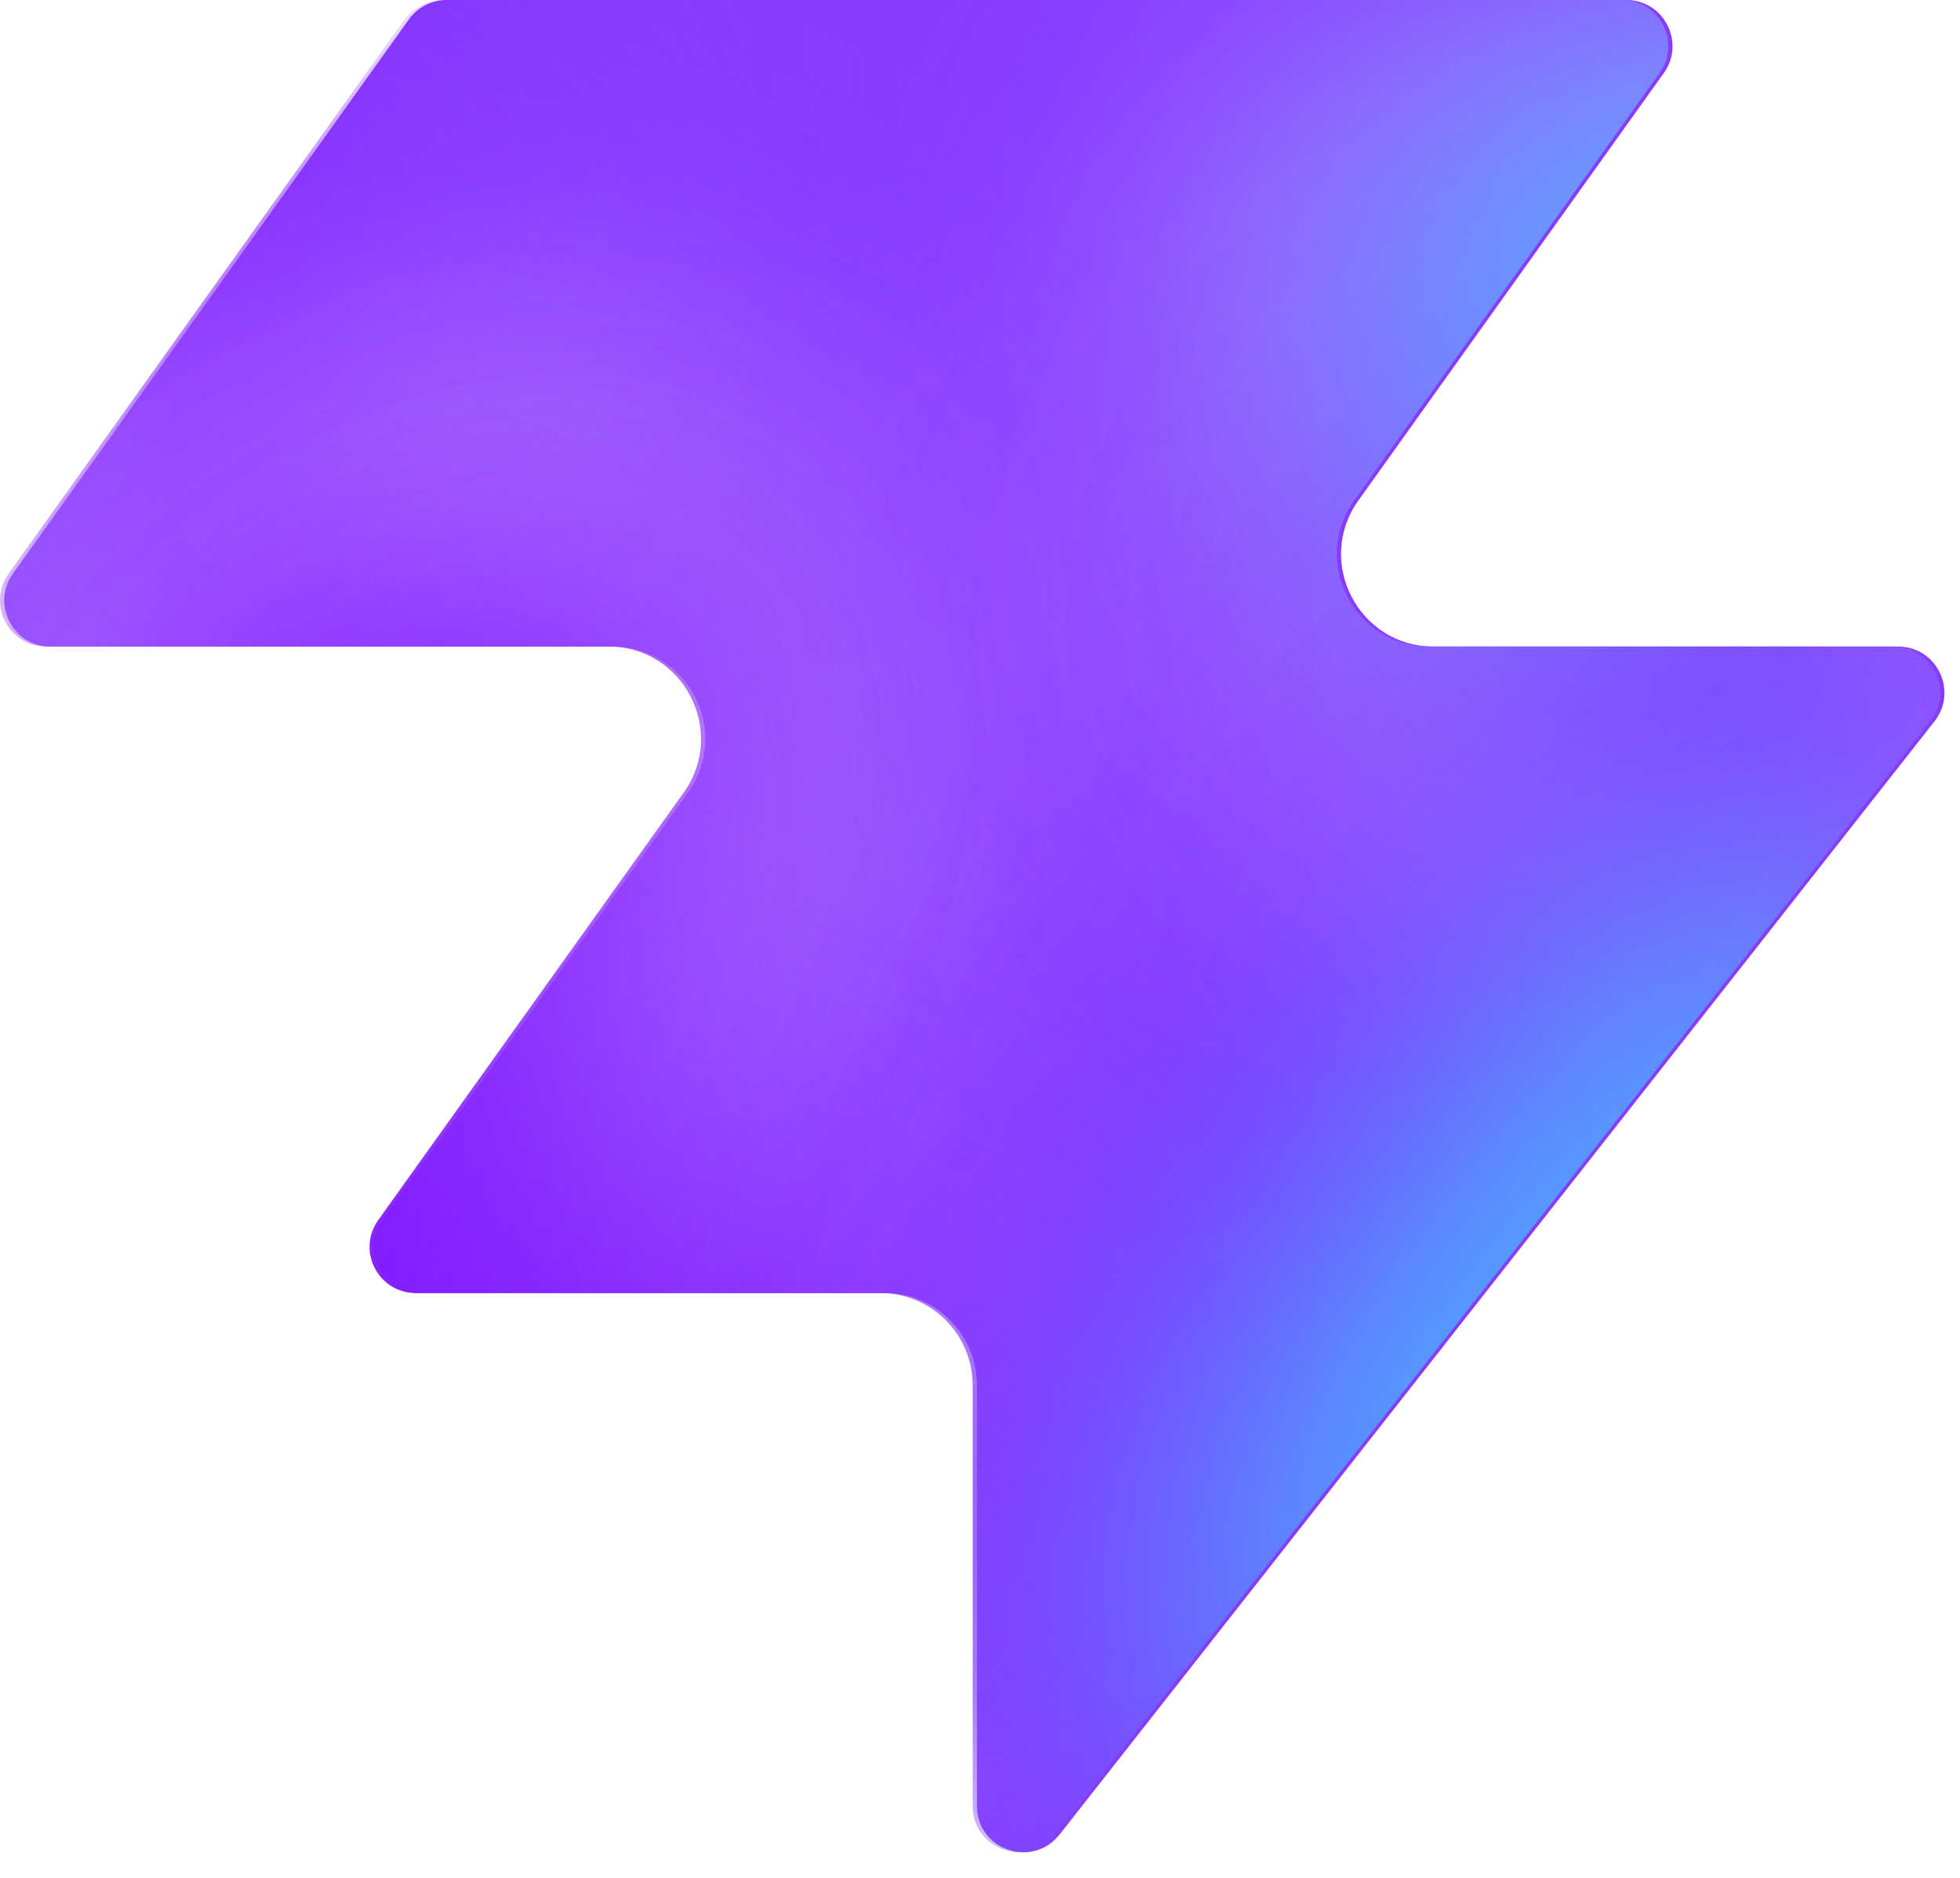
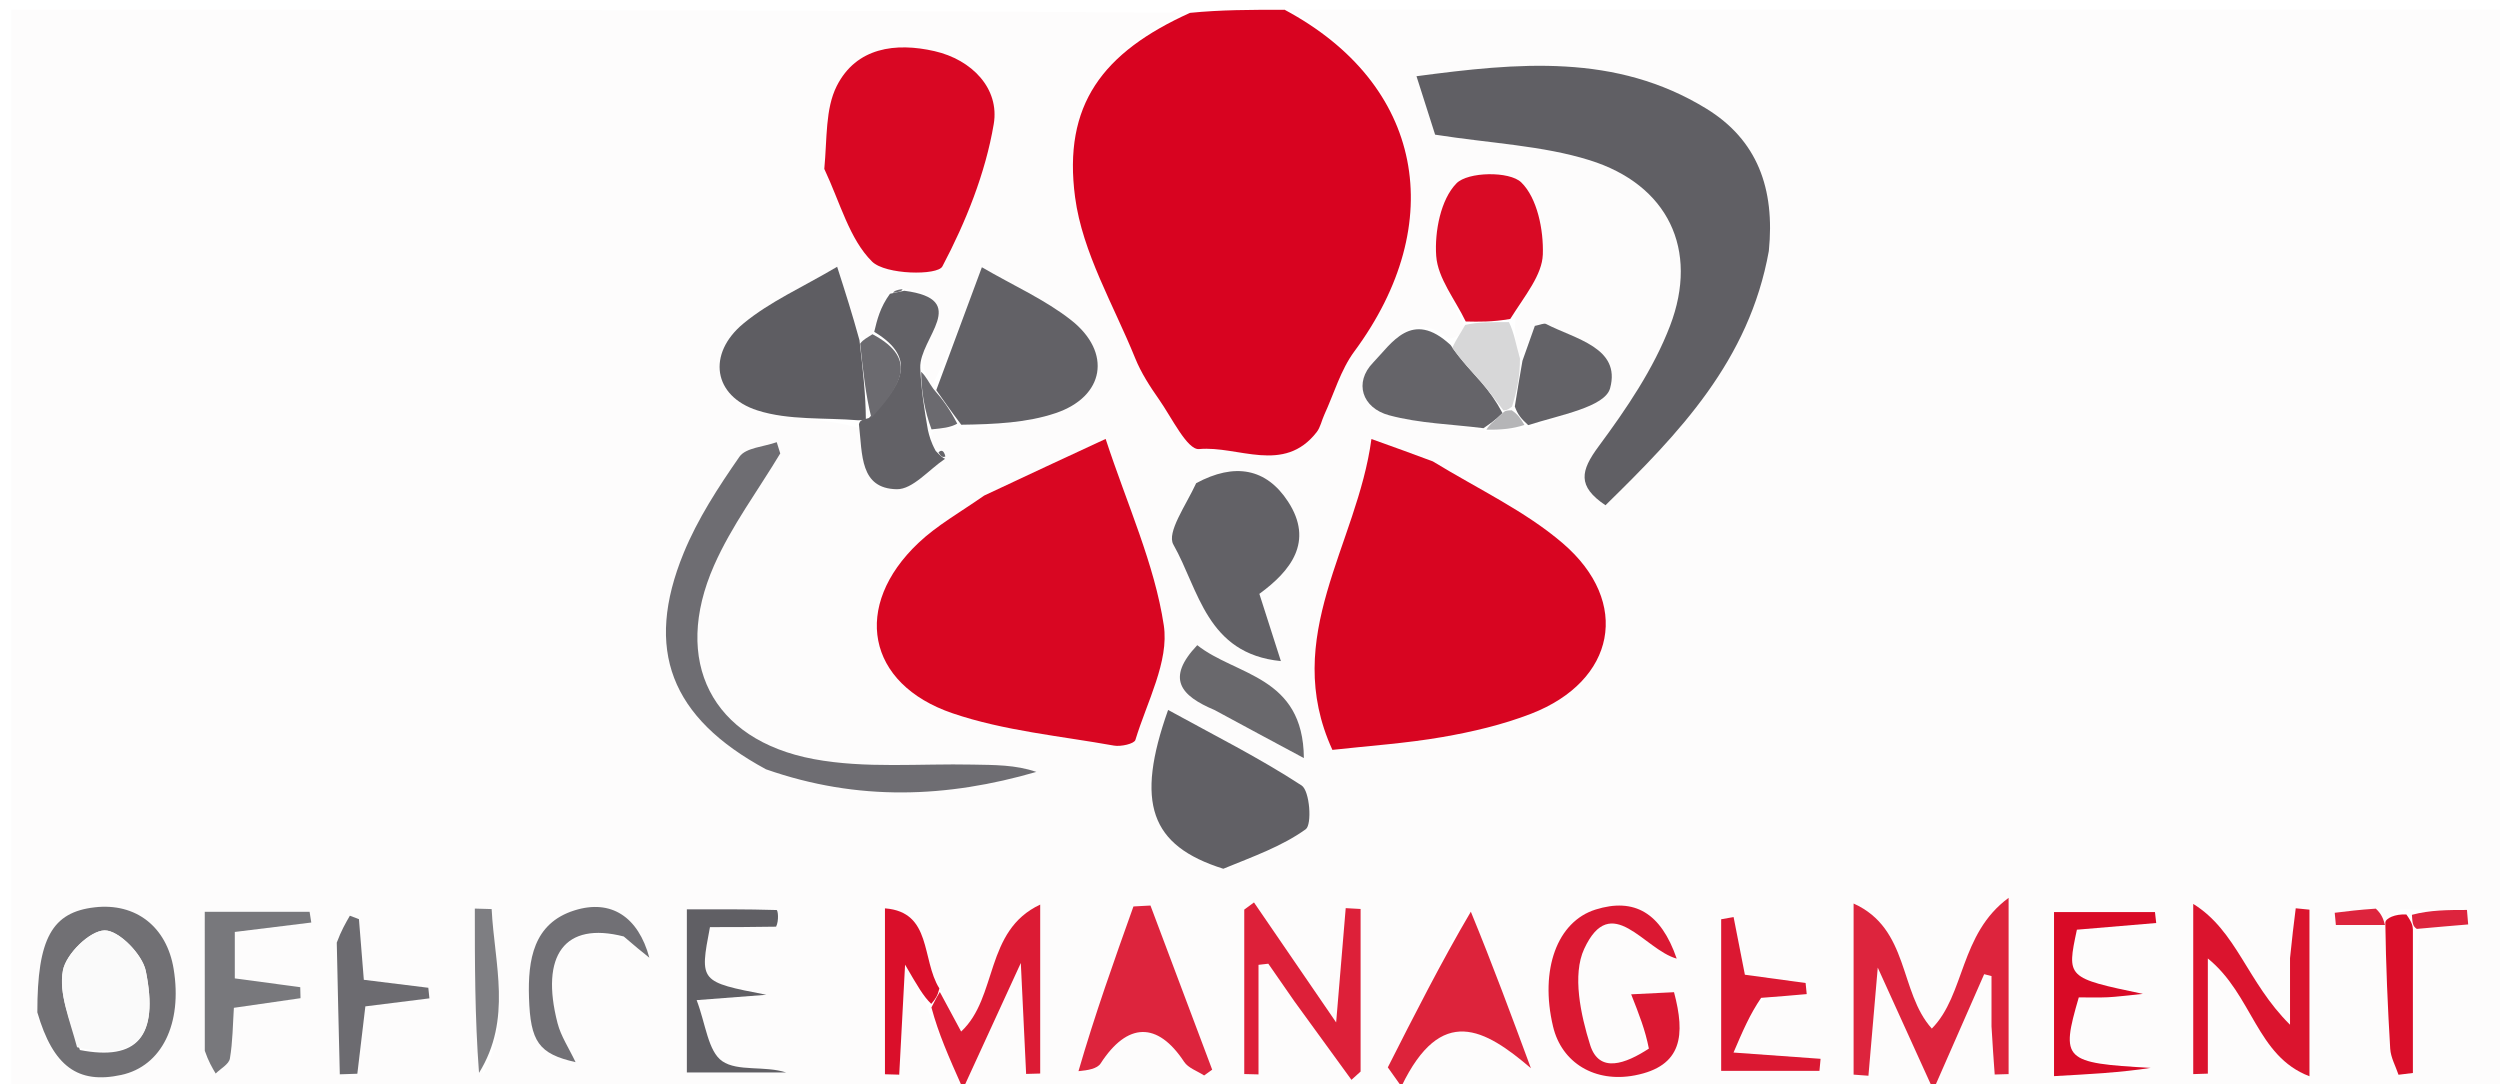
- <svg xmlns="http://www.w3.org/2000/svg" width="48" height="46" fill="none" viewBox="0 0 48 46">
-   <path fill="#863bff" d="M25.946 44.938c-.664.845-2.021.375-2.021-.698V33.937a2.26 2.26 0 0 0-2.262-2.262H10.287c-.92 0-1.456-1.04-.92-1.788l7.48-10.471c1.07-1.497 0-3.578-1.842-3.578H1.237c-.92 0-1.456-1.04-.92-1.788L10.013.474c.214-.297.556-.474.92-.474h28.894c.92 0 1.456 1.04.92 1.788l-7.48 10.471c-1.07 1.498 0 3.579 1.842 3.579h11.377c.943 0 1.473 1.088.89 1.83L25.947 44.94z" style="fill:#863bff;fill:color(display-p3 .525 .23 1);fill-opacity:1" />
-   <mask id="a" width="48" height="46" x="0" y="0" maskUnits="userSpaceOnUse" style="mask-type:alpha">
-     <path fill="#000" d="M25.842 44.938c-.664.844-2.021.375-2.021-.698V33.937a2.26 2.26 0 0 0-2.262-2.262H10.183c-.92 0-1.456-1.04-.92-1.788l7.48-10.471c1.07-1.498 0-3.579-1.842-3.579H1.133c-.92 0-1.456-1.04-.92-1.787L9.91.473c.214-.297.556-.474.92-.474h28.894c.92 0 1.456 1.04.92 1.788l-7.48 10.471c-1.07 1.498 0 3.578 1.842 3.578h11.377c.943 0 1.473 1.088.89 1.832L25.843 44.94z" style="fill:#000;fill-opacity:1" />
-   </mask>
-   <g mask="url(#a)">
-     <g filter="url(#b)">
-       <ellipse cx="5.508" cy="14.704" fill="#ede6ff" rx="5.508" ry="14.704" style="fill:#ede6ff;fill:color(display-p3 .927 .903 1);fill-opacity:1" transform="matrix(.00324 1 1 -.00324 -4.47 31.516)" />
-     </g>
-     <g filter="url(#c)">
-       <ellipse cx="10.399" cy="29.851" fill="#ede6ff" rx="10.399" ry="29.851" style="fill:#ede6ff;fill:color(display-p3 .927 .903 1);fill-opacity:1" transform="matrix(.00324 1 1 -.00324 -39.328 7.883)" />
-     </g>
-     <g filter="url(#d)">
-       <ellipse cx="5.508" cy="30.487" fill="#7e14ff" rx="5.508" ry="30.487" style="fill:#7e14ff;fill:color(display-p3 .492 .077 1);fill-opacity:1" transform="rotate(89.814 -25.913 -14.639)scale(1 -1)" />
-     </g>
-     <g filter="url(#e)">
-       <ellipse cx="5.508" cy="30.599" fill="#7e14ff" rx="5.508" ry="30.599" style="fill:#7e14ff;fill:color(display-p3 .492 .077 1);fill-opacity:1" transform="rotate(89.814 -32.644 -3.334)scale(1 -1)" />
-     </g>
-     <g filter="url(#f)">
-       <ellipse cx="5.508" cy="30.599" fill="#7e14ff" rx="5.508" ry="30.599" style="fill:#7e14ff;fill:color(display-p3 .492 .077 1);fill-opacity:1" transform="matrix(.00324 1 1 -.00324 -34.34 30.47)" />
-     </g>
-     <g filter="url(#g)">
-       <ellipse cx="14.072" cy="22.078" fill="#ede6ff" rx="14.072" ry="22.078" style="fill:#ede6ff;fill:color(display-p3 .927 .903 1);fill-opacity:1" transform="rotate(93.35 24.506 48.493)scale(-1 1)" />
-     </g>
-     <g filter="url(#h)">
-       <ellipse cx="3.47" cy="21.501" fill="#7e14ff" rx="3.47" ry="21.501" style="fill:#7e14ff;fill:color(display-p3 .492 .077 1);fill-opacity:1" transform="rotate(89.009 28.708 47.59)scale(-1 1)" />
-     </g>
-     <g filter="url(#i)">
-       <ellipse cx="3.47" cy="21.501" fill="#7e14ff" rx="3.47" ry="21.501" style="fill:#7e14ff;fill:color(display-p3 .492 .077 1);fill-opacity:1" transform="rotate(89.009 28.708 47.59)scale(-1 1)" />
-     </g>
-     <g filter="url(#j)">
-       <ellipse cx=".387" cy="8.972" fill="#7e14ff" rx="4.407" ry="29.108" style="fill:#7e14ff;fill:color(display-p3 .492 .077 1);fill-opacity:1" transform="rotate(39.51 .387 8.972)" />
-     </g>
-     <g filter="url(#k)">
-       <ellipse cx="47.523" cy="-6.092" fill="#7e14ff" rx="4.407" ry="29.108" style="fill:#7e14ff;fill:color(display-p3 .492 .077 1);fill-opacity:1" transform="rotate(37.892 47.523 -6.092)" />
-     </g>
-     <g filter="url(#l)">
-       <ellipse cx="41.412" cy="6.333" fill="#47bfff" rx="5.971" ry="9.665" style="fill:#47bfff;fill:color(display-p3 .28 .748 1);fill-opacity:1" transform="rotate(37.892 41.412 6.333)" />
-     </g>
-     <g filter="url(#m)">
-       <ellipse cx="-1.879" cy="38.332" fill="#7e14ff" rx="4.407" ry="29.108" style="fill:#7e14ff;fill:color(display-p3 .492 .077 1);fill-opacity:1" transform="rotate(37.892 -1.88 38.332)" />
-     </g>
-     <g filter="url(#n)">
-       <ellipse cx="-1.879" cy="38.332" fill="#7e14ff" rx="4.407" ry="29.108" style="fill:#7e14ff;fill:color(display-p3 .492 .077 1);fill-opacity:1" transform="rotate(37.892 -1.88 38.332)" />
-     </g>
-     <g filter="url(#o)">
-       <ellipse cx="35.651" cy="29.907" fill="#7e14ff" rx="4.407" ry="29.108" style="fill:#7e14ff;fill:color(display-p3 .492 .077 1);fill-opacity:1" transform="rotate(37.892 35.651 29.907)" />
-     </g>
-     <g filter="url(#p)">
-       <ellipse cx="38.418" cy="32.4" fill="#47bfff" rx="5.971" ry="15.297" style="fill:#47bfff;fill:color(display-p3 .28 .748 1);fill-opacity:1" transform="rotate(37.892 38.418 32.4)" />
-     </g>
-   </g>
-   <defs>
-     <filter id="b" width="60.045" height="41.654" x="-19.77" y="16.149" color-interpolation-filters="sRGB" filterUnits="userSpaceOnUse">
-       <feFlood flood-opacity="0" result="BackgroundImageFix" />
-       <feBlend in="SourceGraphic" in2="BackgroundImageFix" result="shape" />
-       <feGaussianBlur result="effect1_foregroundBlur_2002_17158" stdDeviation="7.659" />
-     </filter>
-     <filter id="c" width="90.34" height="51.437" x="-54.613" y="-7.533" color-interpolation-filters="sRGB" filterUnits="userSpaceOnUse">
-       <feFlood flood-opacity="0" result="BackgroundImageFix" />
-       <feBlend in="SourceGraphic" in2="BackgroundImageFix" result="shape" />
-       <feGaussianBlur result="effect1_foregroundBlur_2002_17158" stdDeviation="7.659" />
-     </filter>
-     <filter id="d" width="79.355" height="29.4" x="-49.64" y="2.03" color-interpolation-filters="sRGB" filterUnits="userSpaceOnUse">
-       <feFlood flood-opacity="0" result="BackgroundImageFix" />
-       <feBlend in="SourceGraphic" in2="BackgroundImageFix" result="shape" />
-       <feGaussianBlur result="effect1_foregroundBlur_2002_17158" stdDeviation="4.596" />
-     </filter>
-     <filter id="e" width="79.579" height="29.4" x="-45.045" y="20.029" color-interpolation-filters="sRGB" filterUnits="userSpaceOnUse">
-       <feFlood flood-opacity="0" result="BackgroundImageFix" />
-       <feBlend in="SourceGraphic" in2="BackgroundImageFix" result="shape" />
-       <feGaussianBlur result="effect1_foregroundBlur_2002_17158" stdDeviation="4.596" />
-     </filter>
-     <filter id="f" width="79.579" height="29.4" x="-43.513" y="21.178" color-interpolation-filters="sRGB" filterUnits="userSpaceOnUse">
-       <feFlood flood-opacity="0" result="BackgroundImageFix" />
-       <feBlend in="SourceGraphic" in2="BackgroundImageFix" result="shape" />
-       <feGaussianBlur result="effect1_foregroundBlur_2002_17158" stdDeviation="4.596" />
-     </filter>
-     <filter id="g" width="74.749" height="58.852" x="15.756" y="-17.901" color-interpolation-filters="sRGB" filterUnits="userSpaceOnUse">
-       <feFlood flood-opacity="0" result="BackgroundImageFix" />
-       <feBlend in="SourceGraphic" in2="BackgroundImageFix" result="shape" />
-       <feGaussianBlur result="effect1_foregroundBlur_2002_17158" stdDeviation="7.659" />
-     </filter>
-     <filter id="h" width="61.377" height="25.362" x="23.548" y="2.284" color-interpolation-filters="sRGB" filterUnits="userSpaceOnUse">
-       <feFlood flood-opacity="0" result="BackgroundImageFix" />
-       <feBlend in="SourceGraphic" in2="BackgroundImageFix" result="shape" />
-       <feGaussianBlur result="effect1_foregroundBlur_2002_17158" stdDeviation="4.596" />
-     </filter>
-     <filter id="i" width="61.377" height="25.362" x="23.548" y="2.284" color-interpolation-filters="sRGB" filterUnits="userSpaceOnUse">
-       <feFlood flood-opacity="0" result="BackgroundImageFix" />
-       <feBlend in="SourceGraphic" in2="BackgroundImageFix" result="shape" />
-       <feGaussianBlur result="effect1_foregroundBlur_2002_17158" stdDeviation="4.596" />
-     </filter>
-     <filter id="j" width="56.045" height="63.649" x="-27.636" y="-22.853" color-interpolation-filters="sRGB" filterUnits="userSpaceOnUse">
-       <feFlood flood-opacity="0" result="BackgroundImageFix" />
-       <feBlend in="SourceGraphic" in2="BackgroundImageFix" result="shape" />
-       <feGaussianBlur result="effect1_foregroundBlur_2002_17158" stdDeviation="4.596" />
-     </filter>
-     <filter id="k" width="54.814" height="64.646" x="20.116" y="-38.415" color-interpolation-filters="sRGB" filterUnits="userSpaceOnUse">
-       <feFlood flood-opacity="0" result="BackgroundImageFix" />
-       <feBlend in="SourceGraphic" in2="BackgroundImageFix" result="shape" />
-       <feGaussianBlur result="effect1_foregroundBlur_2002_17158" stdDeviation="4.596" />
-     </filter>
-     <filter id="l" width="33.541" height="35.313" x="24.641" y="-11.323" color-interpolation-filters="sRGB" filterUnits="userSpaceOnUse">
-       <feFlood flood-opacity="0" result="BackgroundImageFix" />
-       <feBlend in="SourceGraphic" in2="BackgroundImageFix" result="shape" />
-       <feGaussianBlur result="effect1_foregroundBlur_2002_17158" stdDeviation="4.596" />
-     </filter>
-     <filter id="m" width="54.814" height="64.646" x="-29.286" y="6.009" color-interpolation-filters="sRGB" filterUnits="userSpaceOnUse">
-       <feFlood flood-opacity="0" result="BackgroundImageFix" />
-       <feBlend in="SourceGraphic" in2="BackgroundImageFix" result="shape" />
-       <feGaussianBlur result="effect1_foregroundBlur_2002_17158" stdDeviation="4.596" />
-     </filter>
-     <filter id="n" width="54.814" height="64.646" x="-29.286" y="6.009" color-interpolation-filters="sRGB" filterUnits="userSpaceOnUse">
-       <feFlood flood-opacity="0" result="BackgroundImageFix" />
-       <feBlend in="SourceGraphic" in2="BackgroundImageFix" result="shape" />
-       <feGaussianBlur result="effect1_foregroundBlur_2002_17158" stdDeviation="4.596" />
-     </filter>
-     <filter id="o" width="54.814" height="64.646" x="8.244" y="-2.416" color-interpolation-filters="sRGB" filterUnits="userSpaceOnUse">
-       <feFlood flood-opacity="0" result="BackgroundImageFix" />
-       <feBlend in="SourceGraphic" in2="BackgroundImageFix" result="shape" />
-       <feGaussianBlur result="effect1_foregroundBlur_2002_17158" stdDeviation="4.596" />
-     </filter>
-     <filter id="p" width="39.409" height="43.623" x="18.713" y="10.588" color-interpolation-filters="sRGB" filterUnits="userSpaceOnUse">
-       <feFlood flood-opacity="0" result="BackgroundImageFix" />
-       <feBlend in="SourceGraphic" in2="BackgroundImageFix" result="shape" />
-       <feGaussianBlur result="effect1_foregroundBlur_2002_17158" stdDeviation="4.596" />
-     </filter>
-   </defs>
+ <svg xmlns="http://www.w3.org/2000/svg" version="1.1" id="Layer_1" x="0px" y="0px" width="100%" viewBox="0 0 256 111" enable-background="new 0 0 256 111" xml:space="preserve">
+   <path fill="#FDFCFC" opacity="1" stroke="none" d=" M132,1   C173.641,1 215.283,1 256.962,1   C256.962,37.952 256.962,74.905 256.962,111.929   C171.766,111.929 86.532,111.929 1.149,111.929   C1.149,75.122 1.149,38.243 1.149,1   C41.02,1 81.041,1 121.387,1.317   C112.881,5.372 108.835,10.749 110.09,20.206   C110.843,25.874 114.038,31.232 116.245,36.685   C116.85,38.181 117.757,39.581 118.689,40.91   C119.983,42.756 121.576,46.095 122.786,45.985   C126.789,45.621 131.456,48.583 134.827,44.25   C135.213,43.755 135.337,43.06 135.608,42.47   C136.609,40.293 137.288,37.875 138.683,35.987   C148.418,22.81 145.763,8.598 132,1  M247.884,95.07   C249.503,94.934 251.123,94.799 252.742,94.663   C252.7,94.168 252.659,93.674 252.617,93.179   C250.73,93.179 248.842,93.179 245.819,93.111   C245.274,93.571 244.252,94.037 244.258,94.489   C244.314,98.793 244.5,103.097 244.758,107.394   C244.812,108.295 245.312,109.169 245.607,110.055   C246.098,109.995 246.589,109.934 247.08,109.873   C247.08,104.972 247.08,100.071 247.884,95.07  M156.939,43.815   C159.712,42.497 164.347,41.689 164.874,39.758   C166.012,35.593 161.289,34.718 158.322,33.178   C158.101,33.063 157.714,33.269 157.168,33.37   C156.77,34.492 156.336,35.717 155.387,36.461   C155.23,35.293 155.073,34.125 155.187,32.305   C156.183,30.222 157.915,28.164 157.986,26.05   C158.071,23.539 157.416,20.276 155.776,18.676   C154.582,17.511 150.316,17.576 149.14,18.777   C147.53,20.422 146.892,23.71 147.067,26.207   C147.228,28.504 149.018,30.687 149.979,33.624   C149.552,34.16 149.126,34.696 148.322,34.649   C144.553,31.634 142.505,35.177 140.602,37.136   C138.632,39.162 139.462,41.774 142.244,42.525   C145.357,43.365 148.677,43.439 152.52,44.152   C153.735,44.026 154.95,43.9 156.939,43.815  M96.147,100.859   C94.336,98.266 95.464,93.382 90.619,93.015   C90.619,98.934 90.619,104.47 90.619,110.005   C91.106,110.018 91.594,110.032 92.081,110.046   C92.258,106.715 92.435,103.384 92.68,98.781   C93.996,101.052 94.553,102.014 95.147,103.707   C96.114,105.884 97.082,108.062 98.612,111.506   C100.795,106.749 102.396,103.261 104.531,98.611   C104.762,103.43 104.919,106.7 105.075,109.97   C105.556,109.957 106.036,109.944 106.517,109.93   C106.517,104.389 106.517,98.848 106.517,92.63   C100.801,95.298 102.188,102.143 98.42,105.63   C97.63,104.161 96.934,102.868 96.147,100.859  M90.42,30.223   C90.12,31.475 89.821,32.726 89.162,34.467   C88.794,34.599 88.426,34.73 87.907,34.132   C87.263,32.121 86.619,30.11 85.724,27.317   C82.201,29.404 78.838,30.879 76.121,33.132   C72.371,36.242 73.03,40.576 77.562,42.027   C80.786,43.059 84.439,42.749 88.008,43.847   C88.314,46.566 88.042,50.028 91.827,50.097   C93.457,50.127 95.126,48.083 96.834,46.495   C96.665,46.128 96.392,46.016 95.452,45.848   C95.307,45.244 95.163,44.639 95.761,43.902   C96.514,43.85 97.267,43.798 98.84,43.971   C101.935,43.443 105.157,43.293 108.096,42.304   C113.112,40.615 113.882,36.091 109.692,32.789   C107.027,30.688 103.821,29.272 100.544,27.366   C98.827,31.993 97.351,35.97 95.296,39.715   C95.078,39.138 94.86,38.561 94.46,37.168   C94.129,34.63 99.497,30.658 92.243,29.457   C91.856,29.648 91.469,29.839 90.42,30.223  M146.387,47.09   C144.586,46.444 142.785,45.798 140.434,44.955   C138.978,55.821 131.12,65.169 136.437,76.788   C140.169,76.371 143.964,76.124 147.689,75.477   C150.772,74.942 153.882,74.213 156.792,73.085   C165.435,69.733 167.069,61.663 160.02,55.624   C156.175,52.329 151.409,50.108 146.387,47.09  M100.462,50.923   C98.308,52.47 95.945,53.797 94.038,55.604   C87.255,62.03 88.703,70.03 97.548,73.042   C102.823,74.838 108.538,75.357 114.074,76.35   C114.777,76.476 116.145,76.165 116.264,75.771   C117.445,71.877 119.733,67.725 119.173,64.03   C118.22,57.737 115.441,51.721 113.218,44.945   C109.137,46.838 105.121,48.701 100.462,50.923  M181.167,25.269   C181.773,19.296 179.947,14.323 174.721,11.12   C165.437,5.433 155.451,6.427 145.048,7.805   C145.909,10.505 146.55,12.516 146.956,13.79   C152.685,14.687 157.932,14.895 162.773,16.405   C170.777,18.901 174.007,25.539 171.011,33.368   C169.324,37.776 166.54,41.867 163.706,45.698   C161.842,48.219 161.491,49.785 164.401,51.738   C171.964,44.333 179.106,36.944 181.167,25.269  M84.535,17.683   C86.05,20.791 86.982,24.485 89.299,26.785   C90.668,28.144 95.999,28.231 96.499,27.282   C98.896,22.737 100.906,17.753 101.759,12.706   C102.374,9.064 99.521,6.11 95.694,5.236   C91.719,4.328 87.685,4.847 85.685,8.803   C84.502,11.144 84.703,14.186 84.535,17.683  M78.795,78.924   C87.885,82.087 96.995,81.694 106.122,79.043   C103.964,78.301 101.797,78.34 99.632,78.294   C94.185,78.176 88.608,78.719 83.321,77.73   C72.835,75.768 68.805,67.686 73.121,57.899   C74.9,53.865 77.611,50.241 79.898,46.431   C79.778,46.047 79.657,45.663 79.537,45.278   C78.231,45.752 76.367,45.838 75.72,46.769   C73.555,49.885 71.434,53.143 70.003,56.636   C65.956,66.515 68.656,73.49 78.795,78.924  M125.669,88.984   C128.389,87.685 131.298,86.648 133.706,84.915   C134.368,84.439 134.123,80.978 133.285,80.431   C128.935,77.594 124.259,75.255 119.614,72.698   C116.23,82.223 117.781,86.604 125.669,88.984  M203.93,105.532   C204.039,107.032 204.148,108.531 204.257,110.03   C204.732,110.016 205.207,110.002 205.682,109.988   C205.682,104.403 205.682,98.817 205.682,91.939   C200.648,95.64 201.237,101.871 197.818,105.326   C194.45,101.58 195.539,95.102 189.808,92.52   C189.808,98.958 189.808,104.5 189.808,110.042   C190.315,110.08 190.821,110.119 191.328,110.157   C191.611,106.873 191.894,103.589 192.283,99.085   C194.357,103.651 195.867,106.976 197.974,111.614   C200.111,106.744 201.645,103.25 203.179,99.757   C203.429,99.821 203.679,99.886 203.93,99.95   C203.93,101.523 203.93,103.096 203.93,105.532  M122.176,49.71   C121.428,51.769 119.45,54.525 120.152,55.762   C122.763,60.369 123.546,66.947 131.163,67.696   C130.426,65.394 129.748,63.276 128.959,60.811   C132.168,58.468 134.572,55.46 131.891,51.354   C129.672,47.957 126.436,47.348 122.176,49.71  M132.747,102.818   C134.627,105.404 136.507,107.989 138.388,110.574   C138.7,110.292 139.013,110.009 139.326,109.727   C139.326,104.178 139.326,98.628 139.326,93.079   C138.818,93.05 138.309,93.021 137.801,92.993   C137.499,96.6 137.197,100.208 136.821,104.695   C133.624,100.027 131.015,96.218 128.407,92.409   C128.075,92.654 127.743,92.899 127.411,93.144   C127.411,98.757 127.411,104.369 127.411,109.982   C127.898,109.994 128.385,110.007 128.872,110.02   C128.872,106.279 128.872,102.539 128.872,98.799   C129.206,98.76 129.54,98.722 129.874,98.684   C130.692,99.866 131.51,101.048 132.747,102.818  M234.498,98.555   C234.498,100.337 234.498,102.119 234.498,104.932   C230.095,100.573 229.054,95.321 224.586,92.559   C224.586,99.005 224.586,104.497 224.586,109.989   C225.085,109.973 225.584,109.957 226.083,109.941   C226.083,106.202 226.083,102.464 226.083,98.147   C230.68,101.879 231.06,108.149 236.489,110.209   C236.489,104.078 236.489,98.613 236.489,93.149   C236.021,93.102 235.552,93.055 235.083,93.008   C234.888,94.565 234.693,96.123 234.498,98.555  M110.733,109.936   C111.406,109.599 112.354,109.44 112.706,108.895   C115.443,104.662 118.536,104.601 121.255,108.732   C121.675,109.37 122.607,109.671 123.302,110.128   C123.577,109.93 123.853,109.733 124.129,109.535   C122.022,103.932 119.915,98.329 117.808,92.726   C117.227,92.758 116.645,92.789 116.064,92.821   C114.088,98.36 112.112,103.9 110.733,109.936  M150.306,93.137   C147.575,98.524 144.843,103.911 142.112,109.299   C142.576,109.951 143.039,110.603 143.503,111.256   C147.588,102.76 152.06,105.374 156.765,109.383   C154.817,104.115 152.87,98.847 150.306,93.137  M3.844,104.098   C5.445,109.24 8.005,111.026 12.412,110.076   C16.557,109.182 18.704,104.837 17.78,99.21   C17.073,94.9 13.906,92.429 9.702,92.909   C5.341,93.406 3.819,96.068 3.844,104.098  M168.603,107.716   C166.465,108.927 163.761,109.96 162.832,107.007   C161.857,103.905 160.989,99.823 162.221,97.166   C164.988,91.201 168.354,97.245 171.695,98.164   C170.074,93.438 167.33,91.908 163.398,93.134   C159.452,94.364 157.653,99.293 159.03,105.106   C159.917,108.853 163.334,110.895 167.396,110.12   C172.303,109.183 172.58,105.968 171.42,101.601   C169.621,101.69 167.878,101.776 167.031,101.818   C167.854,103.905 168.471,105.471 168.603,107.716  M20.975,108.061   C21.345,108.684 21.715,109.308 22.085,109.931   C22.592,109.424 23.443,108.975 23.541,108.397   C23.837,106.67 23.838,104.892 23.95,103.2   C26.524,102.828 28.649,102.521 30.774,102.215   C30.764,101.84 30.755,101.464 30.746,101.089   C28.572,100.797 26.398,100.504 24.044,100.187   C24.044,98.448 24.044,96.916 24.044,95.431   C26.885,95.081 29.381,94.774 31.876,94.467   C31.818,94.101 31.76,93.735 31.703,93.37   C28.206,93.37 24.709,93.37 20.966,93.37   C20.966,98.229 20.966,102.687 20.975,108.061  M124.676,72.889   C127.461,74.382 130.246,75.875 133.517,77.628   C133.455,69.18 126.553,69.209 122.599,66.065   C119.363,69.483 120.896,71.244 124.676,72.889  M79.909,94.848   C79.78,94.27 79.667,93.192 79.52,93.187   C76.441,93.09 73.357,93.114 70.334,93.114   C70.334,99.079 70.334,104.452 70.334,109.82   C73.957,109.82 77.23,109.82 80.503,109.82   C78.298,109.108 75.549,109.748 73.971,108.672   C72.497,107.667 72.267,104.839 71.336,102.413   C74.574,102.165 76.523,102.016 78.473,101.866   C71.632,100.537 71.632,100.537 72.7,94.937   C74.77,94.937 76.904,94.937 79.909,94.848  M219.932,109.066   C211.294,108.849 210.997,108.563 212.868,102.131   C213.83,102.131 214.825,102.168 215.816,102.121   C216.773,102.075 217.725,101.942 219.433,101.773   C211.622,100.133 211.622,100.133 212.675,95.201   C215.391,94.972 218.093,94.744 220.795,94.516   C220.753,94.143 220.711,93.77 220.669,93.397   C217.177,93.397 213.685,93.397 210.332,93.397   C210.332,99.137 210.332,104.52 210.332,110.195   C213.97,109.996 217.25,109.816 219.932,109.066  M64.147,96.187   C64.929,96.815 65.712,97.443 66.494,98.071   C65.359,93.864 62.56,92.045 58.818,93.226   C54.61,94.556 54.049,98.297 54.169,102.154   C54.31,106.664 55.153,107.91 58.938,108.764   C58.257,107.324 57.44,106.114 57.095,104.781   C55.296,97.823 57.812,94.337 64.147,96.187  M180.777,102.168   C182.187,102.044 183.598,101.92 185.008,101.796   C184.97,101.417 184.932,101.038 184.894,100.659   C182.734,100.364 180.575,100.07 178.677,99.811   C178.234,97.549 177.877,95.729 177.52,93.908   C177.096,93.983 176.671,94.058 176.247,94.132   C176.247,99.305 176.247,104.477 176.247,109.657   C179.713,109.657 183.012,109.657 186.312,109.657   C186.35,109.245 186.389,108.834 186.428,108.422   C183.82,108.235 181.213,108.047 177.512,107.781   C178.461,105.564 179.182,103.878 180.777,102.168  M34.479,96.965   C34.584,101.313 34.69,105.662 34.796,110.01   C35.395,109.99 35.993,109.971 36.592,109.951   C36.867,107.639 37.142,105.326 37.413,103.053   C39.771,102.758 41.872,102.495 43.973,102.232   C43.936,101.87 43.898,101.509 43.86,101.147   C41.655,100.874 39.45,100.602 37.256,100.331   C37.069,98.011 36.913,96.066 36.756,94.122   C36.446,94.004 36.136,93.886 35.826,93.768   C35.381,94.539 34.936,95.311 34.479,96.965  M49.48,109.988   C52.462,104.348 50.629,98.72 50.345,93.089   C49.771,93.072 49.197,93.055 48.622,93.038   C48.622,98.604 48.622,104.171 49.48,109.988  M242.801,93.005   C241.559,93.159 240.317,93.314 239.075,93.468   C239.114,93.885 239.153,94.302 239.193,94.719   C240.869,94.719 242.545,94.719 244.222,94.719   C244.069,94.174 243.917,93.63 242.801,93.005  z" />
+   <path fill="#D80320" opacity="1" stroke="none" d=" M131.546,1   C145.763,8.598 148.418,22.81 138.683,35.987   C137.288,37.875 136.609,40.293 135.608,42.47   C135.337,43.06 135.213,43.755 134.827,44.25   C131.456,48.583 126.789,45.621 122.786,45.985   C121.576,46.095 119.983,42.756 118.689,40.91   C117.757,39.581 116.85,38.181 116.245,36.685   C114.038,31.232 110.843,25.874 110.09,20.206   C108.835,10.749 112.881,5.372 121.856,1.317   C125.031,1 128.061,1 131.546,1  z" />
+   <path fill="#D80521" opacity="1" stroke="none" d=" M146.722,47.246   C151.409,50.108 156.175,52.329 160.02,55.624   C167.069,61.663 165.435,69.733 156.792,73.085   C153.882,74.213 150.772,74.942 147.689,75.477   C143.964,76.124 140.169,76.371 136.437,76.788   C131.12,65.169 138.978,55.821 140.434,44.955   C142.785,45.798 144.586,46.444 146.722,47.246  z" />
+   <path fill="#D90622" opacity="1" stroke="none" d=" M100.783,50.744   C105.121,48.701 109.137,46.838 113.218,44.945   C115.441,51.721 118.22,57.737 119.173,64.03   C119.733,67.725 117.445,71.877 116.264,75.771   C116.145,76.165 114.777,76.476 114.074,76.35   C108.538,75.357 102.823,74.838 97.548,73.042   C88.703,70.03 87.255,62.03 94.038,55.604   C95.945,53.797 98.308,52.47 100.783,50.744  z" />
+   <path fill="#605F64" opacity="1" stroke="none" d=" M181.129,25.703   C179.106,36.944 171.964,44.333 164.401,51.738   C161.491,49.785 161.842,48.219 163.706,45.698   C166.54,41.867 169.324,37.776 171.011,33.368   C174.007,25.539 170.777,18.901 162.773,16.405   C157.932,14.895 152.685,14.687 146.956,13.79   C146.55,12.516 145.909,10.505 145.048,7.805   C155.451,6.427 165.437,5.433 174.721,11.12   C179.947,14.323 181.773,19.296 181.129,25.703  z" />
+   <path fill="#D90723" opacity="1" stroke="none" d=" M84.408,17.297   C84.703,14.186 84.502,11.144 85.685,8.803   C87.685,4.847 91.719,4.328 95.694,5.236   C99.521,6.11 102.374,9.064 101.759,12.706   C100.906,17.753 98.896,22.737 96.499,27.282   C95.999,28.231 90.668,28.144 89.299,26.785   C86.982,24.485 86.05,20.791 84.408,17.297  z" />
+   <path fill="#6E6D72" opacity="1" stroke="none" d=" M78.439,78.777   C68.656,73.49 65.956,66.515 70.003,56.636   C71.434,53.143 73.555,49.885 75.72,46.769   C76.367,45.838 78.231,45.752 79.537,45.278   C79.657,45.663 79.778,46.047 79.898,46.431   C77.611,50.241 74.9,53.865 73.121,57.899   C68.805,67.686 72.835,75.768 83.321,77.73   C88.608,78.719 94.185,78.176 99.632,78.294   C101.797,78.34 103.964,78.301 106.122,79.043   C96.995,81.694 87.885,82.087 78.439,78.777  z" />
+   <path fill="#616065" opacity="1" stroke="none" d=" M125.267,88.961   C117.781,86.604 116.23,82.223 119.614,72.698   C124.259,75.255 128.935,77.594 133.285,80.431   C134.123,80.978 134.368,84.439 133.706,84.915   C131.298,86.648 128.389,87.685 125.267,88.961  z" />
+   <path fill="#626166" opacity="1" stroke="none" d=" M95.875,39.946   C97.351,35.97 98.827,31.993 100.544,27.366   C103.821,29.272 107.027,30.688 109.692,32.789   C113.882,36.091 113.112,40.615 108.096,42.304   C105.157,43.293 101.935,43.443 98.431,43.493   C97.306,41.993 96.591,40.969 95.875,39.946  z" />
+   <path fill="#DD243D" opacity="1" stroke="none" d=" M203.93,105.101   C203.93,103.096 203.93,101.523 203.93,99.95   C203.679,99.886 203.429,99.821 203.179,99.757   C201.645,103.25 200.111,106.744 197.974,111.614   C195.867,106.976 194.357,103.651 192.283,99.085   C191.894,103.589 191.611,106.873 191.328,110.157   C190.821,110.119 190.315,110.08 189.808,110.042   C189.808,104.5 189.808,98.958 189.808,92.52   C195.539,95.102 194.45,101.58 197.818,105.326   C201.237,101.871 200.648,95.64 205.682,91.939   C205.682,98.817 205.682,104.403 205.682,109.988   C205.207,110.002 204.732,110.016 204.257,110.03   C204.148,108.531 204.039,107.032 203.93,105.101  z" />
+   <path fill="#626166" opacity="1" stroke="none" d=" M122.489,49.478   C126.436,47.348 129.672,47.957 131.891,51.354   C134.572,55.46 132.168,58.468 128.959,60.811   C129.748,63.276 130.426,65.394 131.163,67.696   C123.546,66.947 122.763,60.369 120.152,55.762   C119.45,54.525 121.428,51.769 122.489,49.478  z" />
+   <path fill="#5E5D62" opacity="1" stroke="none" d=" M87.901,43.038   C84.439,42.749 80.786,43.059 77.562,42.027   C73.03,40.576 72.371,36.242 76.121,33.132   C78.838,30.879 82.201,29.404 85.724,27.317   C86.619,30.11 87.263,32.121 88.007,34.823   C88.377,37.999 88.648,40.484 88.664,42.983   C88.24,43.011 88.07,43.024 87.901,43.038  z" />
+   <path fill="#D90A25" opacity="1" stroke="none" d=" M150.09,32.921   C149.018,30.687 147.228,28.504 147.067,26.207   C146.892,23.71 147.53,20.422 149.14,18.777   C150.316,17.576 154.582,17.511 155.776,18.676   C157.416,20.276 158.071,23.539 157.986,26.05   C157.915,28.164 156.183,30.222 154.65,32.66   C152.772,32.984 151.431,32.952 150.09,32.921  z" />
+   <path fill="#DD2039" opacity="1" stroke="none" d=" M132.538,102.524   C131.51,101.048 130.692,99.866 129.874,98.684   C129.54,98.722 129.206,98.76 128.872,98.799   C128.872,102.539 128.872,106.279 128.872,110.02   C128.385,110.007 127.898,109.994 127.411,109.982   C127.411,104.369 127.411,98.757 127.411,93.144   C127.743,92.899 128.075,92.654 128.407,92.409   C131.015,96.218 133.624,100.027 136.821,104.695   C137.197,100.208 137.499,96.6 137.801,92.993   C138.309,93.021 138.818,93.05 139.326,93.079   C139.326,98.628 139.326,104.178 139.326,109.727   C139.013,110.009 138.7,110.292 138.388,110.574   C136.507,107.989 134.627,105.404 132.538,102.524  z" />
+   <path fill="#DB142E" opacity="1" stroke="none" d=" M234.498,98.118   C234.693,96.123 234.888,94.565 235.083,93.008   C235.552,93.055 236.021,93.102 236.489,93.149   C236.489,98.613 236.489,104.078 236.489,110.209   C231.06,108.149 230.68,101.879 226.083,98.147   C226.083,102.464 226.083,106.202 226.083,109.941   C225.584,109.957 225.085,109.973 224.586,109.989   C224.586,104.497 224.586,99.005 224.586,92.559   C229.054,95.321 230.095,100.573 234.498,104.932   C234.498,102.119 234.498,100.337 234.498,98.118  z" />
+   <path fill="#DD243D" opacity="1" stroke="none" d=" M110.435,109.688   C112.112,103.9 114.088,98.36 116.064,92.821   C116.645,92.789 117.227,92.758 117.808,92.726   C119.915,98.329 122.022,103.932 124.129,109.535   C123.853,109.733 123.577,109.93 123.302,110.128   C122.607,109.671 121.675,109.37 121.255,108.732   C118.536,104.601 115.443,104.662 112.706,108.895   C112.354,109.44 111.406,109.599 110.435,109.688  z" />
+   <path fill="#DD233B" opacity="1" stroke="none" d=" M150.614,93.358   C152.87,98.847 154.817,104.115 156.765,109.383   C152.06,105.374 147.588,102.76 143.503,111.256   C143.039,110.603 142.576,109.951 142.112,109.299   C144.843,103.911 147.575,98.524 150.614,93.358  z" />
+   <path fill="#717074" opacity="1" stroke="none" d=" M3.823,103.665   C3.819,96.068 5.341,93.406 9.702,92.909   C13.906,92.429 17.073,94.9 17.78,99.21   C18.704,104.837 16.557,109.182 12.412,110.076   C8.005,111.026 5.445,109.24 3.823,103.665  M8.184,107.525   C14.009,108.651 16.298,106.194 14.93,99.434   C14.585,97.726 12.164,95.258 10.721,95.274   C9.204,95.291 6.76,97.689 6.444,99.371   C5.998,101.741 7.136,104.41 8.184,107.525  z" />
+   <path fill="#656469" opacity="1" stroke="none" d=" M151.906,43.847   C148.677,43.439 145.357,43.365 142.244,42.525   C139.462,41.774 138.632,39.162 140.602,37.136   C142.505,35.177 144.553,31.634 148.534,35.327   C149.728,37.047 150.744,38.061 151.683,39.141   C152.484,40.063 153.197,41.06 153.857,42.303   C153.146,43.003 152.526,43.425 151.906,43.847  z" />
+   <path fill="#626166" opacity="1" stroke="none" d=" M87.955,43.442   C88.07,43.024 88.24,43.011 88.977,42.802   C92.002,39.724 94.277,36.841 89.521,33.978   C89.821,32.726 90.12,31.475 91.134,30.082   C92.098,29.885 92.348,29.829 92.599,29.773   C99.497,30.658 94.129,34.63 94.234,37.666   C94.344,40.12 94.681,42.078 95.018,44.035   C95.163,44.639 95.307,45.244 95.818,46.176   C96.334,46.723 96.532,46.882 96.777,46.981   C95.126,48.083 93.457,50.127 91.827,50.097   C88.042,50.028 88.314,46.566 87.955,43.442  z" />
+   <path fill="#DB1832" opacity="1" stroke="none" d=" M168.845,107.376   C168.471,105.471 167.854,103.905 167.031,101.818   C167.878,101.776 169.621,101.69 171.42,101.601   C172.58,105.968 172.303,109.183 167.396,110.12   C163.334,110.895 159.917,108.853 159.03,105.106   C157.653,99.293 159.452,94.364 163.398,93.134   C167.33,91.908 170.074,93.438 171.695,98.164   C168.354,97.245 164.988,91.201 162.221,97.166   C160.989,99.823 161.857,103.905 162.832,107.007   C163.761,109.96 166.465,108.927 168.845,107.376  z" />
+   <path fill="#DC1B34" opacity="1" stroke="none" d=" M96.239,101.576   C96.934,102.868 97.63,104.161 98.42,105.63   C102.188,102.143 100.801,95.298 106.517,92.63   C106.517,98.848 106.517,104.389 106.517,109.93   C106.036,109.944 105.556,109.957 105.075,109.97   C104.919,106.7 104.762,103.43 104.531,98.611   C102.396,103.261 100.795,106.749 98.612,111.506   C97.082,108.062 96.114,105.884 95.378,103.163   C95.818,102.272 96.029,101.924 96.239,101.576  z" />
+   <path fill="#78787C" opacity="1" stroke="none" d=" M20.971,107.602   C20.966,102.687 20.966,98.229 20.966,93.37   C24.709,93.37 28.206,93.37 31.703,93.37   C31.76,93.735 31.818,94.101 31.876,94.467   C29.381,94.774 26.885,95.081 24.044,95.431   C24.044,96.916 24.044,98.448 24.044,100.187   C26.398,100.504 28.572,100.797 30.746,101.089   C30.755,101.464 30.764,101.84 30.774,102.215   C28.649,102.521 26.524,102.828 23.95,103.2   C23.838,104.892 23.837,106.67 23.541,108.397   C23.443,108.975 22.592,109.424 22.085,109.931   C21.715,109.308 21.345,108.684 20.971,107.602  z" />
+   <path fill="#636267" opacity="1" stroke="none" d=" M155.901,36.941   C156.336,35.717 156.77,34.492 157.168,33.37   C157.714,33.269 158.101,33.063 158.322,33.178   C161.289,34.718 166.012,35.593 164.874,39.758   C164.347,41.689 159.712,42.497 156.487,43.534   C155.719,42.835 155.403,42.415 155.117,41.627   C155.399,39.818 155.65,38.38 155.901,36.941  z" />
+   <path fill="#69686C" opacity="1" stroke="none" d=" M124.37,72.707   C120.896,71.244 119.363,69.483 122.599,66.065   C126.553,69.209 133.455,69.18 133.517,77.628   C130.246,75.875 127.461,74.382 124.37,72.707  z" />
+   <path fill="#605F64" opacity="1" stroke="none" d=" M79.473,94.892   C76.904,94.937 74.77,94.937 72.7,94.937   C71.632,100.537 71.632,100.537 78.473,101.866   C76.523,102.016 74.574,102.165 71.336,102.413   C72.267,104.839 72.497,107.667 73.971,108.672   C75.549,109.748 78.298,109.108 80.503,109.82   C77.23,109.82 73.957,109.82 70.334,109.82   C70.334,104.452 70.334,99.079 70.334,93.114   C73.357,93.114 76.441,93.09 79.52,93.187   C79.667,93.192 79.78,94.27 79.473,94.892  z" />
+   <path fill="#D90A26" opacity="1" stroke="none" d=" M220.231,109.351   C217.25,109.816 213.97,109.996 210.332,110.195   C210.332,104.52 210.332,99.137 210.332,93.397   C213.685,93.397 217.177,93.397 220.669,93.397   C220.711,93.77 220.753,94.143 220.795,94.516   C218.093,94.744 215.391,94.972 212.675,95.201   C211.622,100.133 211.622,100.133 219.433,101.773   C217.725,101.942 216.773,102.075 215.816,102.121   C214.825,102.168 213.83,102.131 212.868,102.131   C210.997,108.563 211.294,108.849 220.231,109.351  z" />
+   <path fill="#DA0F2A" opacity="1" stroke="none" d=" M96.193,101.217   C96.029,101.924 95.818,102.272 95.36,102.798   C94.553,102.014 93.996,101.052 92.68,98.781   C92.435,103.384 92.258,106.715 92.081,110.046   C91.594,110.032 91.106,110.018 90.619,110.005   C90.619,104.47 90.619,98.934 90.619,93.015   C95.464,93.382 94.336,98.266 96.193,101.217  z" />
+   <path fill="#717075" opacity="1" stroke="none" d=" M63.873,95.895   C57.812,94.337 55.296,97.823 57.095,104.781   C57.44,106.114 58.257,107.324 58.938,108.764   C55.153,107.91 54.31,106.664 54.169,102.154   C54.049,98.297 54.61,94.556 58.818,93.226   C62.56,92.045 65.359,93.864 66.494,98.071   C65.712,97.443 64.929,96.815 63.873,95.895  z" />
+   <path fill="#DB1832" opacity="1" stroke="none" d=" M180.34,102.18   C179.182,103.878 178.461,105.564 177.512,107.781   C181.213,108.047 183.82,108.235 186.428,108.422   C186.389,108.834 186.35,109.245 186.312,109.657   C183.012,109.657 179.713,109.657 176.247,109.657   C176.247,104.477 176.247,99.305 176.247,94.132   C176.671,94.058 177.096,93.983 177.52,93.908   C177.877,95.729 178.234,97.549 178.677,99.811   C180.575,100.07 182.734,100.364 184.894,100.659   C184.932,101.038 184.97,101.417 185.008,101.796   C183.598,101.92 182.187,102.044 180.34,102.18  z" />
+   <path fill="#6C6B70" opacity="1" stroke="none" d=" M34.485,96.524   C34.936,95.311 35.381,94.539 35.826,93.768   C36.136,93.886 36.446,94.004 36.756,94.122   C36.913,96.066 37.069,98.011 37.256,100.331   C39.45,100.602 41.655,100.874 43.86,101.147   C43.898,101.509 43.936,101.87 43.973,102.232   C41.872,102.495 39.771,102.758 37.413,103.053   C37.142,105.326 36.867,107.639 36.592,109.951   C35.993,109.971 35.395,109.99 34.796,110.01   C34.69,105.662 34.584,101.313 34.485,96.524  z" />
+   <path fill="#7E7E82" opacity="1" stroke="none" d=" M49.051,109.863   C48.622,104.171 48.622,98.604 48.622,93.038   C49.197,93.055 49.771,93.072 50.345,93.089   C50.629,98.72 52.462,104.348 49.051,109.863  z" />
+   <path fill="#D7D7D8" opacity="1" stroke="none" d=" M155.644,36.701   C155.65,38.38 155.399,39.818 154.832,41.643   C154.328,42.027 154.138,42.026 153.949,42.024   C153.197,41.06 152.484,40.063 151.683,39.141   C150.744,38.061 149.728,37.047 148.722,35.618   C149.126,34.696 149.552,34.16 150.034,33.272   C151.431,32.952 152.772,32.984 154.515,32.986   C155.073,34.125 155.23,35.293 155.644,36.701  z" />
+   <path fill="#DA0E29" opacity="1" stroke="none" d=" M247.08,95.17   C247.08,100.071 247.08,104.972 247.08,109.873   C246.589,109.934 246.098,109.995 245.607,110.055   C245.312,109.169 244.812,108.295 244.758,107.394   C244.5,103.097 244.314,98.793 244.258,94.489   C244.252,94.037 245.274,93.571 246.413,93.643   C247.031,94.507 247.055,94.839 247.08,95.17  z" />
+   <path fill="#6B6A6F" opacity="1" stroke="none" d=" M89.342,34.223   C94.277,36.841 92.002,39.724 89.232,42.788   C88.648,40.484 88.377,37.999 88.082,35.188   C88.426,34.73 88.794,34.599 89.342,34.223  z" />
+   <path fill="#6B6A6F" opacity="1" stroke="none" d=" M95.389,43.968   C94.681,42.078 94.344,40.12 94.325,38.073   C94.86,38.561 95.078,39.138 95.585,39.831   C96.591,40.969 97.306,41.993 98.021,43.381   C97.267,43.798 96.514,43.85 95.389,43.968  z" />
+   <path fill="#DD243D" opacity="1" stroke="none" d=" M247.482,95.12   C247.055,94.839 247.031,94.507 246.98,93.677   C248.842,93.179 250.73,93.179 252.617,93.179   C252.659,93.674 252.7,94.168 252.742,94.663   C251.123,94.799 249.503,94.934 247.482,95.12  z" />
+   <path fill="#DD243D" opacity="1" stroke="none" d=" M243.283,93.045   C243.917,93.63 244.069,94.174 244.222,94.719   C242.545,94.719 240.869,94.719 239.193,94.719   C239.153,94.302 239.114,93.885 239.075,93.468   C240.317,93.314 241.559,93.159 243.283,93.045  z" />
+   <path fill="#B5B5B7" opacity="1" stroke="none" d=" M153.857,42.303   C154.138,42.026 154.328,42.027 154.802,42.012   C155.403,42.415 155.719,42.835 156.1,43.514   C154.95,43.9 153.735,44.026 152.213,43.999   C152.526,43.425 153.146,43.003 153.857,42.303  z" />
+   <path fill="#6B6A6F" opacity="1" stroke="none" d=" M92.421,29.615   C92.348,29.829 92.098,29.885 91.465,29.985   C91.469,29.839 91.856,29.648 92.421,29.615  z" />
+   <path fill="#66656A" opacity="1" stroke="none" d=" M96.805,46.738   C96.532,46.882 96.334,46.723 96.099,46.332   C96.392,46.016 96.665,46.128 96.805,46.738  z" />
+   <path fill="#FAFAFA" opacity="1" stroke="none" d=" M7.891,107.238   C7.136,104.41 5.998,101.741 6.444,99.371   C6.76,97.689 9.204,95.291 10.721,95.274   C12.164,95.258 14.585,97.726 14.93,99.434   C16.298,106.194 14.009,108.651 7.891,107.238  z" />
</svg>
